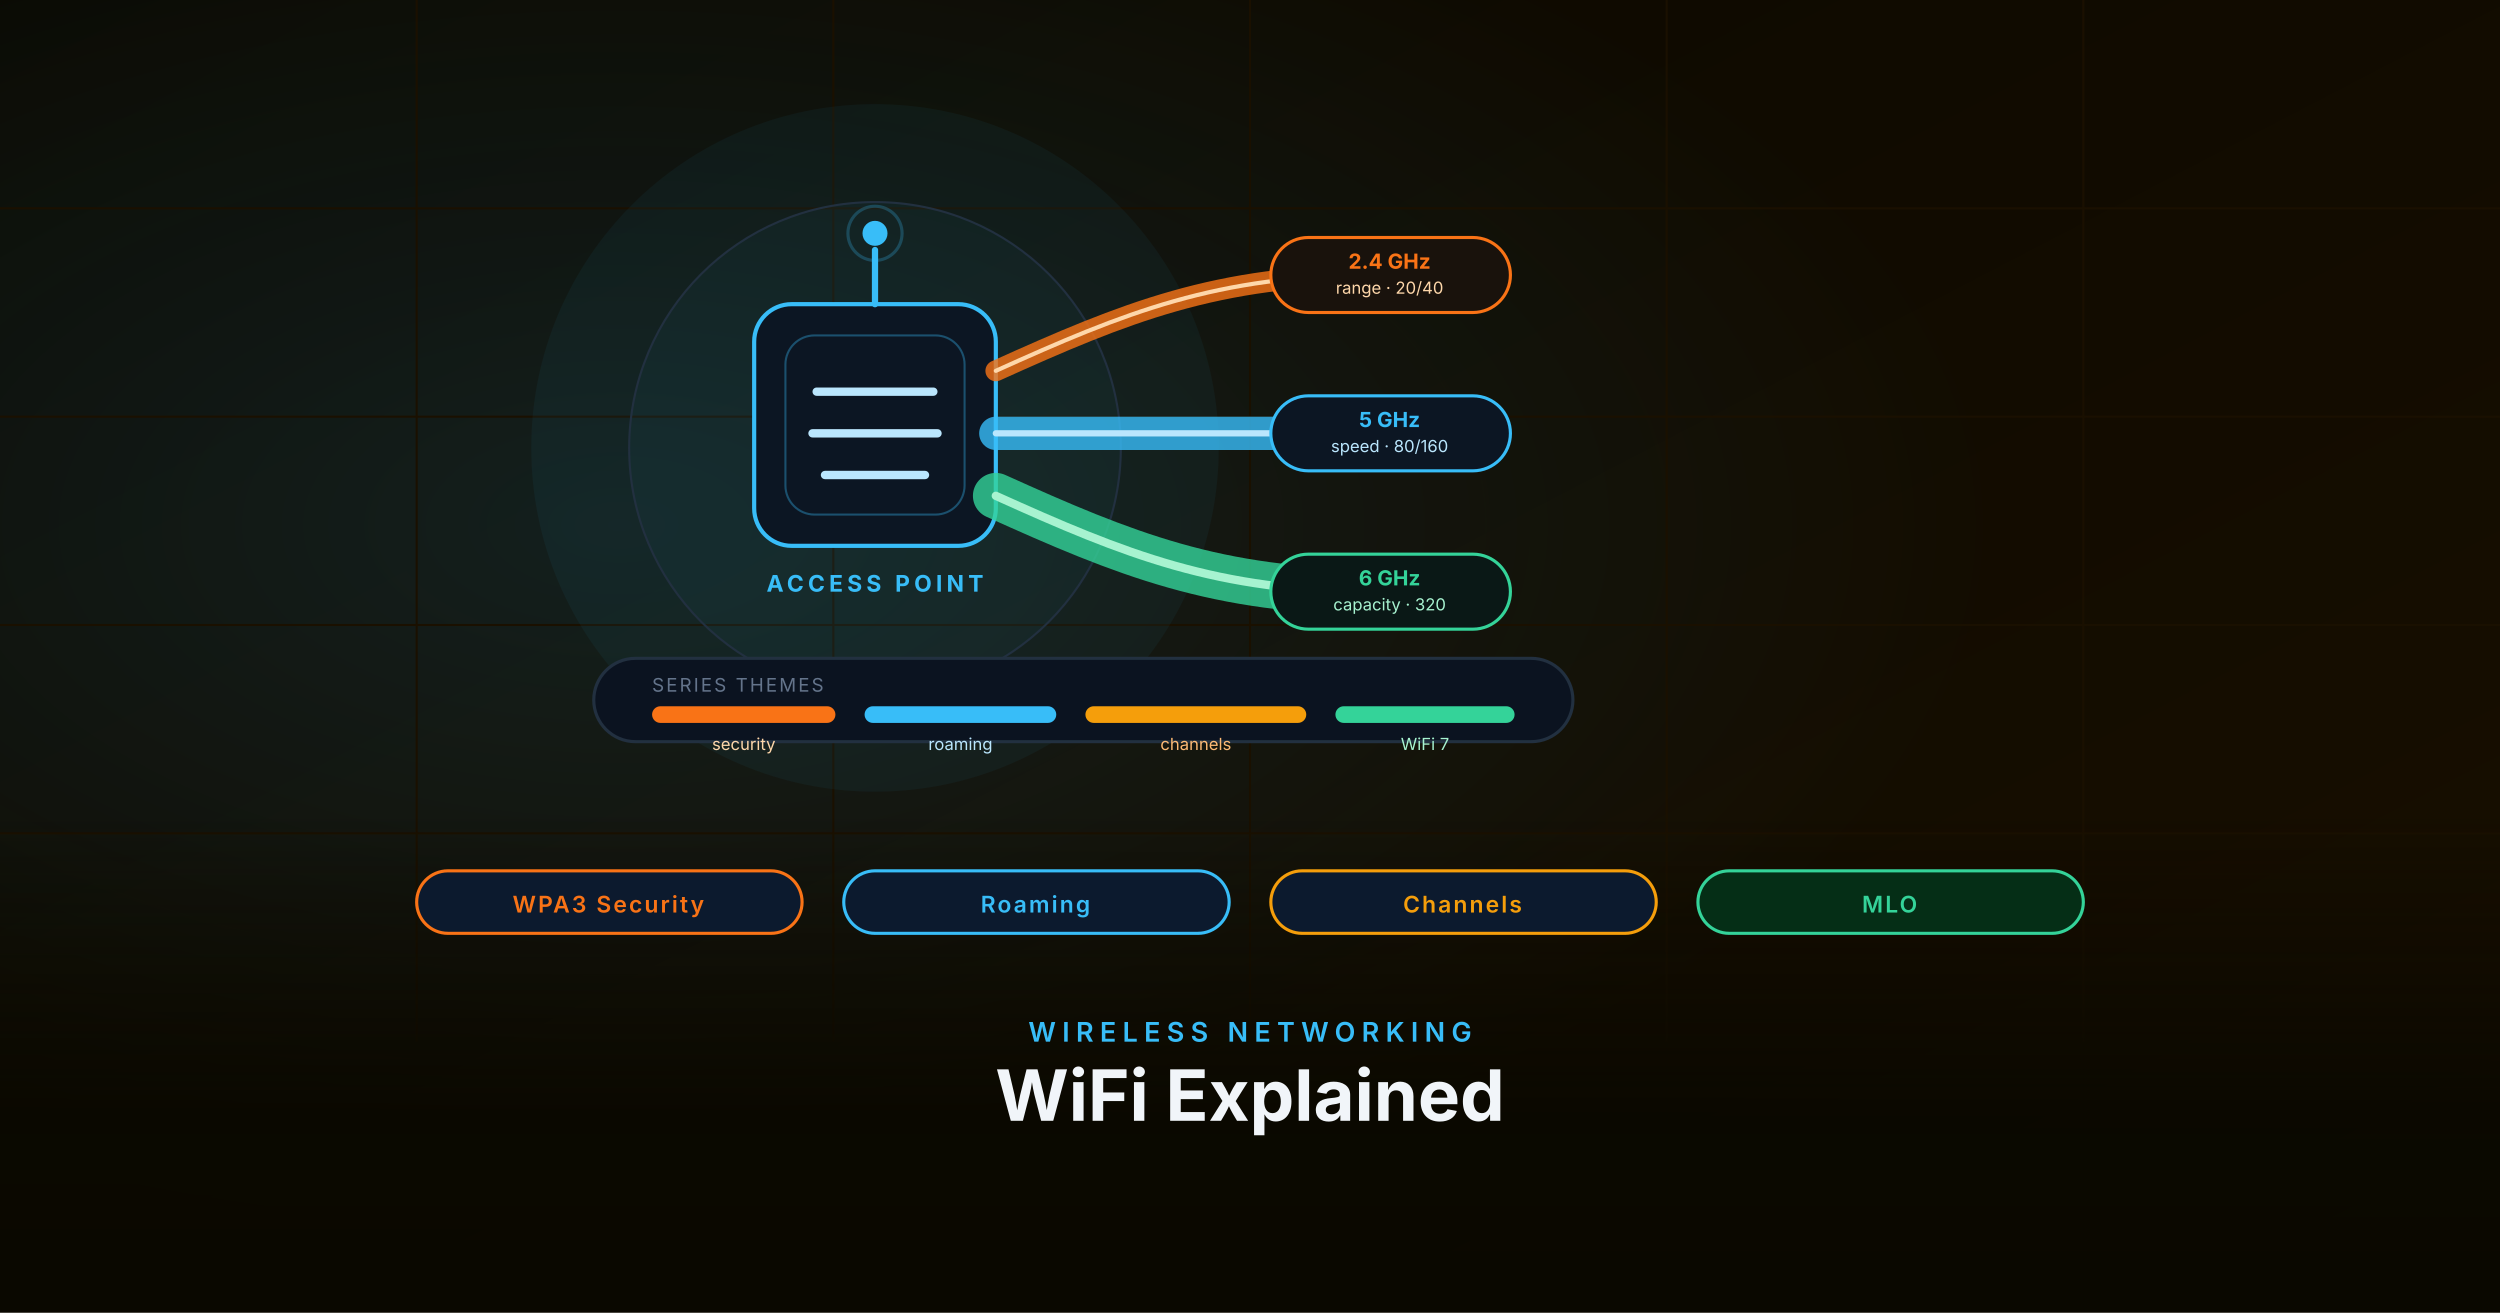
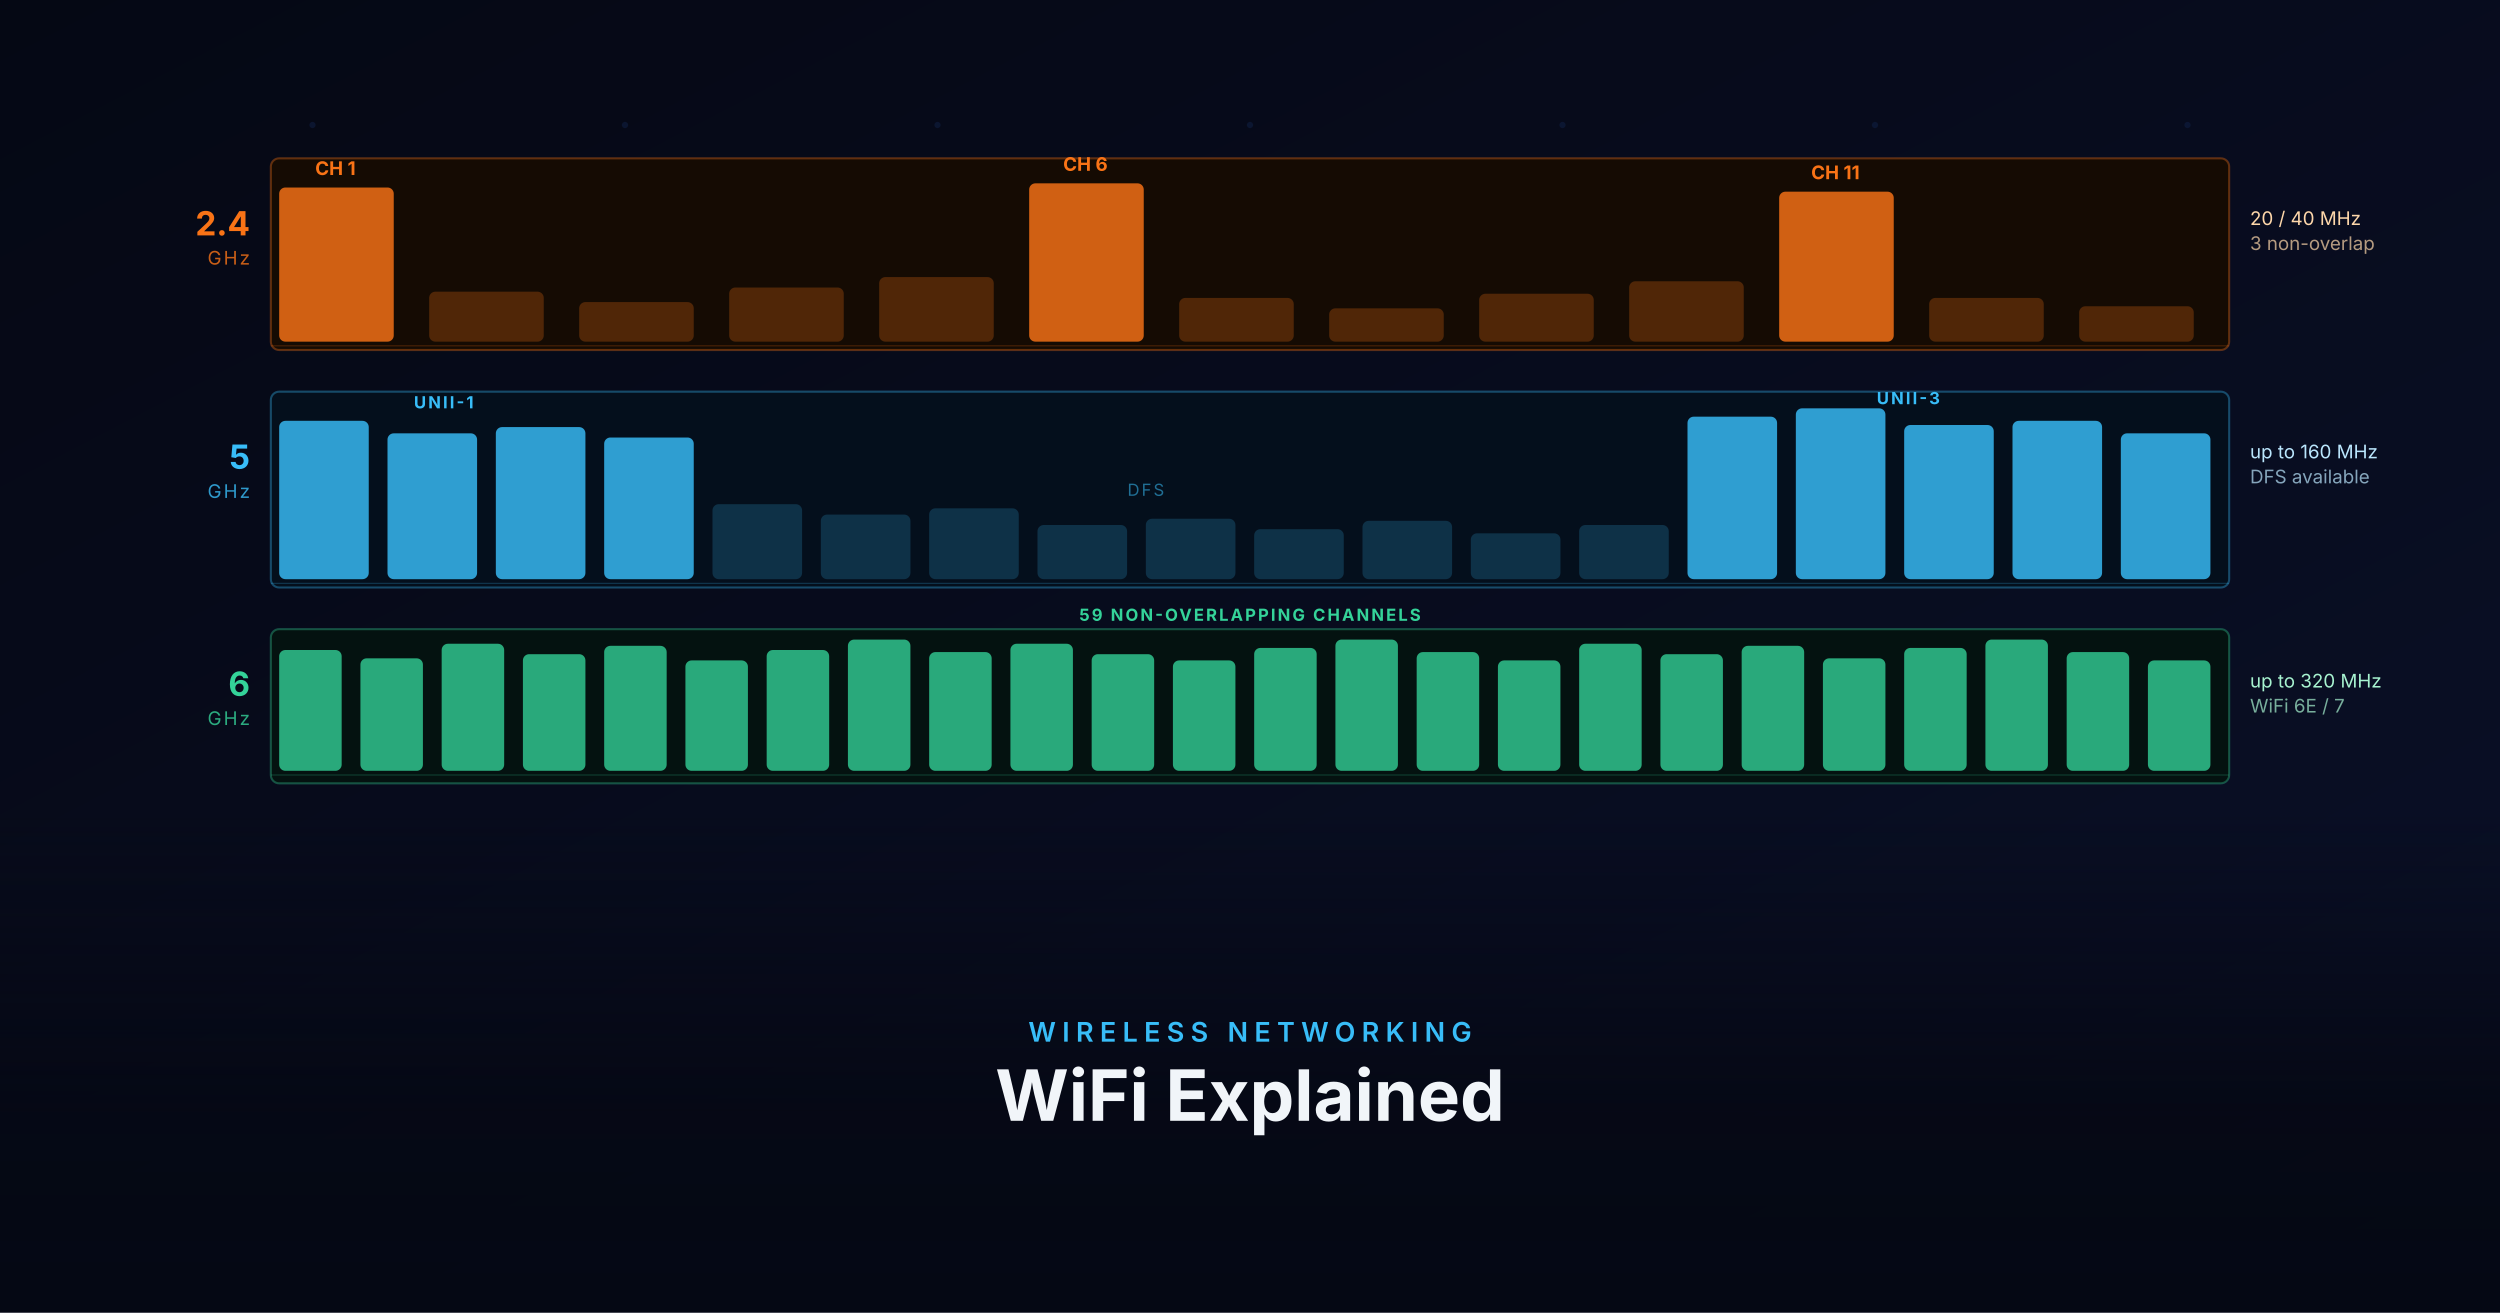
<svg xmlns="http://www.w3.org/2000/svg" viewBox="0 0 1200 630" width="1200" height="630" font-family="system-ui,-apple-system,BlinkMacSystemFont,'Segoe UI',sans-serif">
  <defs>
    <linearGradient id="bg" x1="0" y1="0" x2="1" y2="1">
-       <stop offset="0%" stop-color="#0a0800" />
-       <stop offset="100%" stop-color="#190f00" />
+       <stop offset="0%" stop-color="#050814" />
+       <stop offset="100%" stop-color="#0a1028" />
    </linearGradient>
    <linearGradient id="textbg" x1="0" y1="0" x2="0" y2="1">
-       <stop offset="0%" stop-color="#0a0800" stop-opacity="0" />
-       <stop offset="60%" stop-color="#0a0800" stop-opacity="0.93" />
-       <stop offset="100%" stop-color="#0a0800" stop-opacity="1" />
+       <stop offset="0%" stop-color="#050814" stop-opacity="0" />
+       <stop offset="60%" stop-color="#050814" stop-opacity="0.93" />
+       <stop offset="100%" stop-color="#050814" stop-opacity="1" />
    </linearGradient>
-     <radialGradient id="signal-glow" cx="25%" cy="40%" r="55%">
-       <stop offset="0%" stop-color="#38bdf8" stop-opacity="0.12" />
-       <stop offset="100%" stop-color="#38bdf8" stop-opacity="0" />
-     </radialGradient>
  </defs>
  <rect width="1200" height="630" fill="url(#bg)" />
-   <rect width="1200" height="630" fill="url(#signal-glow)" />
-   <g stroke="#1a1000" stroke-width="1">
-     <line x1="0" y1="100" x2="1200" y2="100" />
-     <line x1="0" y1="200" x2="1200" y2="200" />
-     <line x1="0" y1="300" x2="1200" y2="300" />
-     <line x1="0" y1="400" x2="1200" y2="400" />
-     <line x1="200" y1="0" x2="200" y2="500" />
-     <line x1="400" y1="0" x2="400" y2="500" />
-     <line x1="600" y1="0" x2="600" y2="500" />
-     <line x1="800" y1="0" x2="800" y2="500" />
-     <line x1="1000" y1="0" x2="1000" y2="500" />
+   <g fill="#0f1f44" opacity="0.55">
+     <circle cx="150" cy="60" r="1.5" />
+     <circle cx="300" cy="60" r="1.5" />
+     <circle cx="450" cy="60" r="1.5" />
+     <circle cx="600" cy="60" r="1.5" />
+     <circle cx="750" cy="60" r="1.5" />
+     <circle cx="900" cy="60" r="1.5" />
+     <circle cx="1050" cy="60" r="1.5" />
+     <circle cx="150" cy="160" r="1.5" />
+     <circle cx="300" cy="160" r="1.5" />
+     <circle cx="450" cy="160" r="1.5" />
+     <circle cx="600" cy="160" r="1.5" />
+     <circle cx="750" cy="160" r="1.5" />
+     <circle cx="900" cy="160" r="1.5" />
+     <circle cx="1050" cy="160" r="1.5" />
+     <circle cx="150" cy="260" r="1.5" />
+     <circle cx="300" cy="260" r="1.5" />
+     <circle cx="450" cy="260" r="1.5" />
+     <circle cx="600" cy="260" r="1.5" />
+     <circle cx="750" cy="260" r="1.5" />
+     <circle cx="900" cy="260" r="1.5" />
+     <circle cx="1050" cy="260" r="1.5" />
+     <circle cx="150" cy="360" r="1.5" />
+     <circle cx="300" cy="360" r="1.5" />
+     <circle cx="450" cy="360" r="1.5" />
+     <circle cx="600" cy="360" r="1.5" />
+     <circle cx="750" cy="360" r="1.5" />
+     <circle cx="900" cy="360" r="1.5" />
+     <circle cx="1050" cy="360" r="1.5" />
  </g>
-   <circle cx="420" cy="215" r="165" fill="#38bdf8" fill-opacity="0.05" />
-   <circle cx="420" cy="215" r="118" fill="#38bdf8" fill-opacity="0.04" stroke="#223040" stroke-width="1" />
-   <rect x="362" y="146" width="116" height="116" fill="#0c1623" stroke="#38bdf8" stroke-width="2" rx="18" />
-   <rect x="377" y="161" width="86" height="86" fill="none" stroke="#38bdf8" stroke-width="1" stroke-opacity="0.35" rx="14" />
-   <line x1="420" y1="120" x2="420" y2="146" stroke="#38bdf8" stroke-width="3" stroke-linecap="round" />
-   <circle cx="420" cy="112" r="6" fill="#38bdf8" />
-   <circle cx="420" cy="112" r="13" fill="none" stroke="#38bdf8" stroke-opacity="0.25" stroke-width="1.5" />
-   <line x1="392" y1="188" x2="448" y2="188" stroke="#bae6fd" stroke-width="4" stroke-linecap="round" />
-   <line x1="390" y1="208" x2="450" y2="208" stroke="#bae6fd" stroke-width="4" stroke-linecap="round" />
-   <line x1="396" y1="228" x2="444" y2="228" stroke="#bae6fd" stroke-width="4" stroke-linecap="round" />
-   <text x="420" y="284" text-anchor="middle" font-size="11" fill="#38bdf8" font-weight="700" letter-spacing="2">ACCESS POINT</text>
-   <path d="M 478,178 C 540,150 584,132 660,132" fill="none" stroke="#f97316" stroke-width="10" stroke-linecap="round" stroke-opacity="0.8" />
-   <path d="M 478,208 C 552,208 586,208 660,208" fill="none" stroke="#38bdf8" stroke-width="16" stroke-linecap="round" stroke-opacity="0.8" />
-   <path d="M 478,238 C 540,266 584,284 660,284" fill="none" stroke="#34d399" stroke-width="22" stroke-linecap="round" stroke-opacity="0.8" />
-   <path d="M 478,178 C 540,150 584,132 660,132" fill="none" stroke="#fed7aa" stroke-width="2" stroke-linecap="round" />
-   <path d="M 478,208 C 552,208 586,208 660,208" fill="none" stroke="#bae6fd" stroke-width="3" stroke-linecap="round" />
-   <path d="M 478,238 C 540,266 584,284 660,284" fill="none" stroke="#a7f3d0" stroke-width="4" stroke-linecap="round" />
-   <rect x="610" y="114" width="115" height="36" fill="#19120c" stroke="#f97316" stroke-width="1.5" rx="18" />
-   <text x="667" y="129" text-anchor="middle" font-size="10" fill="#f97316" font-weight="700">2.4 GHz</text>
-   <text x="667" y="141" text-anchor="middle" font-size="8" fill="#fed7aa">range · 20/40</text>
-   <rect x="610" y="190" width="115" height="36" fill="#0c1623" stroke="#38bdf8" stroke-width="1.5" rx="18" />
-   <text x="667" y="205" text-anchor="middle" font-size="10" fill="#38bdf8" font-weight="700">5 GHz</text>
-   <text x="667" y="217" text-anchor="middle" font-size="8" fill="#bae6fd">speed · 80/160</text>
-   <rect x="610" y="266" width="115" height="36" fill="#0a1816" stroke="#34d399" stroke-width="1.5" rx="18" />
-   <text x="667" y="281" text-anchor="middle" font-size="10" fill="#34d399" font-weight="700">6 GHz</text>
-   <text x="667" y="293" text-anchor="middle" font-size="8" fill="#a7f3d0">capacity · 320</text>
-   <rect x="285" y="316" width="470" height="40" fill="#0b1320" stroke="#223040" stroke-width="1.5" rx="20" />
-   <text x="313" y="332" font-size="9" fill="#64748b" letter-spacing="1">SERIES THEMES</text>
-   <rect x="313" y="339" width="88" height="8" fill="#f97316" rx="4" />
-   <rect x="415" y="339" width="92" height="8" fill="#38bdf8" rx="4" />
-   <rect x="521" y="339" width="106" height="8" fill="#f59e0b" rx="4" />
-   <rect x="641" y="339" width="86" height="8" fill="#34d399" rx="4" />
-   <text x="357" y="360" text-anchor="middle" font-size="8" fill="#fed7aa">security</text>
-   <text x="461" y="360" text-anchor="middle" font-size="8" fill="#bae6fd">roaming</text>
-   <text x="574" y="360" text-anchor="middle" font-size="8" fill="#fdba74">channels</text>
-   <text x="684" y="360" text-anchor="middle" font-size="8" fill="#a7f3d0">WiFi 7</text>
+   <rect x="130" y="76" width="940" height="92" fill="#150b03" stroke="#f97316" stroke-width="1" stroke-opacity="0.35" rx="4" />
+   <line x1="130" y1="166" x2="1070" y2="166" stroke="#f97316" stroke-width="0.5" stroke-opacity="0.25" />
+   <rect x="134" y="90" width="55" height="74" fill="#f97316" fill-opacity="0.82" rx="3" />
+   <rect x="494" y="88" width="55" height="76" fill="#f97316" fill-opacity="0.82" rx="3" />
+   <rect x="854" y="92" width="55" height="72" fill="#f97316" fill-opacity="0.82" rx="3" />
+   <rect x="206" y="140" width="55" height="24" fill="#f97316" fill-opacity="0.26" rx="3" />
+   <rect x="278" y="145" width="55" height="19" fill="#f97316" fill-opacity="0.26" rx="3" />
+   <rect x="350" y="138" width="55" height="26" fill="#f97316" fill-opacity="0.26" rx="3" />
+   <rect x="422" y="133" width="55" height="31" fill="#f97316" fill-opacity="0.26" rx="3" />
+   <rect x="566" y="143" width="55" height="21" fill="#f97316" fill-opacity="0.26" rx="3" />
+   <rect x="638" y="148" width="55" height="16" fill="#f97316" fill-opacity="0.26" rx="3" />
+   <rect x="710" y="141" width="55" height="23" fill="#f97316" fill-opacity="0.26" rx="3" />
+   <rect x="782" y="135" width="55" height="29" fill="#f97316" fill-opacity="0.26" rx="3" />
+   <rect x="926" y="143" width="55" height="21" fill="#f97316" fill-opacity="0.26" rx="3" />
+   <rect x="998" y="147" width="55" height="17" fill="#f97316" fill-opacity="0.26" rx="3" />
+   <text x="161" y="84" text-anchor="middle" font-size="9" fill="#f97316" font-weight="700">CH 1</text>
+   <text x="521" y="82" text-anchor="middle" font-size="9" fill="#f97316" font-weight="700">CH 6</text>
+   <text x="881" y="86" text-anchor="middle" font-size="9" fill="#f97316" font-weight="700">CH 11</text>
+   <text x="120" y="113" text-anchor="end" font-size="16" fill="#f97316" font-weight="700">2.4</text>
+   <text x="120" y="127" text-anchor="end" font-size="9" fill="#f97316" letter-spacing="1" opacity="0.8">GHz</text>
+   <text x="1080" y="108" font-size="9" fill="#fed7aa">20 / 40 MHz</text>
+   <text x="1080" y="120" font-size="9" fill="#fed7aa" opacity="0.7">3 non-overlap</text>
+   <rect x="130" y="188" width="940" height="94" fill="#040f1c" stroke="#38bdf8" stroke-width="1" stroke-opacity="0.35" rx="4" />
+   <line x1="130" y1="280" x2="1070" y2="280" stroke="#38bdf8" stroke-width="0.5" stroke-opacity="0.25" />
+   <rect x="134" y="202" width="43" height="76" fill="#38bdf8" fill-opacity="0.82" rx="3" />
+   <rect x="186" y="208" width="43" height="70" fill="#38bdf8" fill-opacity="0.82" rx="3" />
+   <rect x="238" y="205" width="43" height="73" fill="#38bdf8" fill-opacity="0.82" rx="3" />
+   <rect x="290" y="210" width="43" height="68" fill="#38bdf8" fill-opacity="0.82" rx="3" />
+   <rect x="342" y="242" width="43" height="36" fill="#38bdf8" fill-opacity="0.20" rx="3" />
+   <rect x="394" y="247" width="43" height="31" fill="#38bdf8" fill-opacity="0.20" rx="3" />
+   <rect x="446" y="244" width="43" height="34" fill="#38bdf8" fill-opacity="0.20" rx="3" />
+   <rect x="498" y="252" width="43" height="26" fill="#38bdf8" fill-opacity="0.20" rx="3" />
+   <rect x="550" y="249" width="43" height="29" fill="#38bdf8" fill-opacity="0.20" rx="3" />
+   <rect x="602" y="254" width="43" height="24" fill="#38bdf8" fill-opacity="0.20" rx="3" />
+   <rect x="654" y="250" width="43" height="28" fill="#38bdf8" fill-opacity="0.20" rx="3" />
+   <rect x="706" y="256" width="43" height="22" fill="#38bdf8" fill-opacity="0.20" rx="3" />
+   <rect x="758" y="252" width="43" height="26" fill="#38bdf8" fill-opacity="0.20" rx="3" />
+   <rect x="810" y="200" width="43" height="78" fill="#38bdf8" fill-opacity="0.82" rx="3" />
+   <rect x="862" y="196" width="43" height="82" fill="#38bdf8" fill-opacity="0.82" rx="3" />
+   <rect x="914" y="204" width="43" height="74" fill="#38bdf8" fill-opacity="0.82" rx="3" />
+   <rect x="966" y="202" width="43" height="76" fill="#38bdf8" fill-opacity="0.82" rx="3" />
+   <rect x="1018" y="208" width="43" height="70" fill="#38bdf8" fill-opacity="0.82" rx="3" />
+   <text x="213" y="196" text-anchor="middle" font-size="8" fill="#38bdf8" font-weight="700" letter-spacing="1">UNII-1</text>
+   <text x="550" y="238" text-anchor="middle" font-size="8" fill="#38bdf8" fill-opacity="0.55" letter-spacing="1">DFS</text>
+   <text x="916" y="194" text-anchor="middle" font-size="8" fill="#38bdf8" font-weight="700" letter-spacing="1">UNII-3</text>
+   <text x="120" y="225" text-anchor="end" font-size="16" fill="#38bdf8" font-weight="700">5</text>
+   <text x="120" y="239" text-anchor="end" font-size="9" fill="#38bdf8" letter-spacing="1" opacity="0.8">GHz</text>
+   <text x="1080" y="220" font-size="9" fill="#bae6fd">up to 160 MHz</text>
+   <text x="1080" y="232" font-size="9" fill="#bae6fd" opacity="0.7">DFS available</text>
+   <rect x="130" y="302" width="940" height="74" fill="#041210" stroke="#34d399" stroke-width="1" stroke-opacity="0.35" rx="4" />
+   <line x1="130" y1="372" x2="1070" y2="372" stroke="#34d399" stroke-width="0.5" stroke-opacity="0.25" />
+   <g fill="#34d399" fill-opacity="0.78" rx="3">
+     <rect x="134" y="312" width="30" height="58" rx="3" />
+     <rect x="173" y="316" width="30" height="54" rx="3" />
+     <rect x="212" y="309" width="30" height="61" rx="3" />
+     <rect x="251" y="314" width="30" height="56" rx="3" />
+     <rect x="290" y="310" width="30" height="60" rx="3" />
+     <rect x="329" y="317" width="30" height="53" rx="3" />
+     <rect x="368" y="312" width="30" height="58" rx="3" />
+     <rect x="407" y="307" width="30" height="63" rx="3" />
+     <rect x="446" y="313" width="30" height="57" rx="3" />
+     <rect x="485" y="309" width="30" height="61" rx="3" />
+     <rect x="524" y="314" width="30" height="56" rx="3" />
+     <rect x="563" y="317" width="30" height="53" rx="3" />
+     <rect x="602" y="311" width="30" height="59" rx="3" />
+     <rect x="641" y="307" width="30" height="63" rx="3" />
+     <rect x="680" y="313" width="30" height="57" rx="3" />
+     <rect x="719" y="317" width="30" height="53" rx="3" />
+     <rect x="758" y="309" width="30" height="61" rx="3" />
+     <rect x="797" y="314" width="30" height="56" rx="3" />
+     <rect x="836" y="310" width="30" height="60" rx="3" />
+     <rect x="875" y="316" width="30" height="54" rx="3" />
+     <rect x="914" y="311" width="30" height="59" rx="3" />
+     <rect x="953" y="307" width="30" height="63" rx="3" />
+     <rect x="992" y="313" width="30" height="57" rx="3" />
+     <rect x="1031" y="317" width="30" height="53" rx="3" />
+   </g>
+   <text x="600" y="298" text-anchor="middle" font-size="8" fill="#34d399" font-weight="700" letter-spacing="1">59 NON-OVERLAPPING CHANNELS</text>
+   <text x="120" y="334" text-anchor="end" font-size="16" fill="#34d399" font-weight="700">6</text>
+   <text x="120" y="348" text-anchor="end" font-size="9" fill="#34d399" letter-spacing="1" opacity="0.8">GHz</text>
+   <text x="1080" y="330" font-size="9" fill="#a7f3d0">up to 320 MHz</text>
+   <text x="1080" y="342" font-size="9" fill="#a7f3d0" opacity="0.7">WiFi 6E / 7</text>
  <rect x="0" y="390" width="1200" height="240" fill="url(#textbg)" />
-   <rect x="200" y="418" width="185" height="30" fill="#0c1a2e" stroke="#f97316" stroke-width="1.5" rx="15" />
-   <text x="292" y="438" text-anchor="middle" font-size="11" fill="#f97316" font-weight="600" letter-spacing="1">WPA3 Security</text>
-   <rect x="405" y="418" width="185" height="30" fill="#0c1a2e" stroke="#38bdf8" stroke-width="1.5" rx="15" />
-   <text x="497" y="438" text-anchor="middle" font-size="11" fill="#38bdf8" font-weight="600" letter-spacing="1">Roaming</text>
-   <rect x="610" y="418" width="185" height="30" fill="#0c1a2e" stroke="#f59e0b" stroke-width="1.5" rx="15" />
-   <text x="702" y="438" text-anchor="middle" font-size="11" fill="#f59e0b" font-weight="600" letter-spacing="1">Channels</text>
-   <rect x="815" y="418" width="185" height="30" fill="#052e16" stroke="#34d399" stroke-width="1.5" rx="15" />
-   <text x="907" y="438" text-anchor="middle" font-size="11" fill="#34d399" font-weight="600" letter-spacing="1">MLO</text>
  <text x="600" y="500" text-anchor="middle" font-size="13" fill="#38bdf8" letter-spacing="3" font-weight="600">WIRELESS NETWORKING</text>
  <text x="600" y="538" text-anchor="middle" font-size="34" font-weight="700" fill="#f1f5f9">WiFi Explained</text>
</svg>
